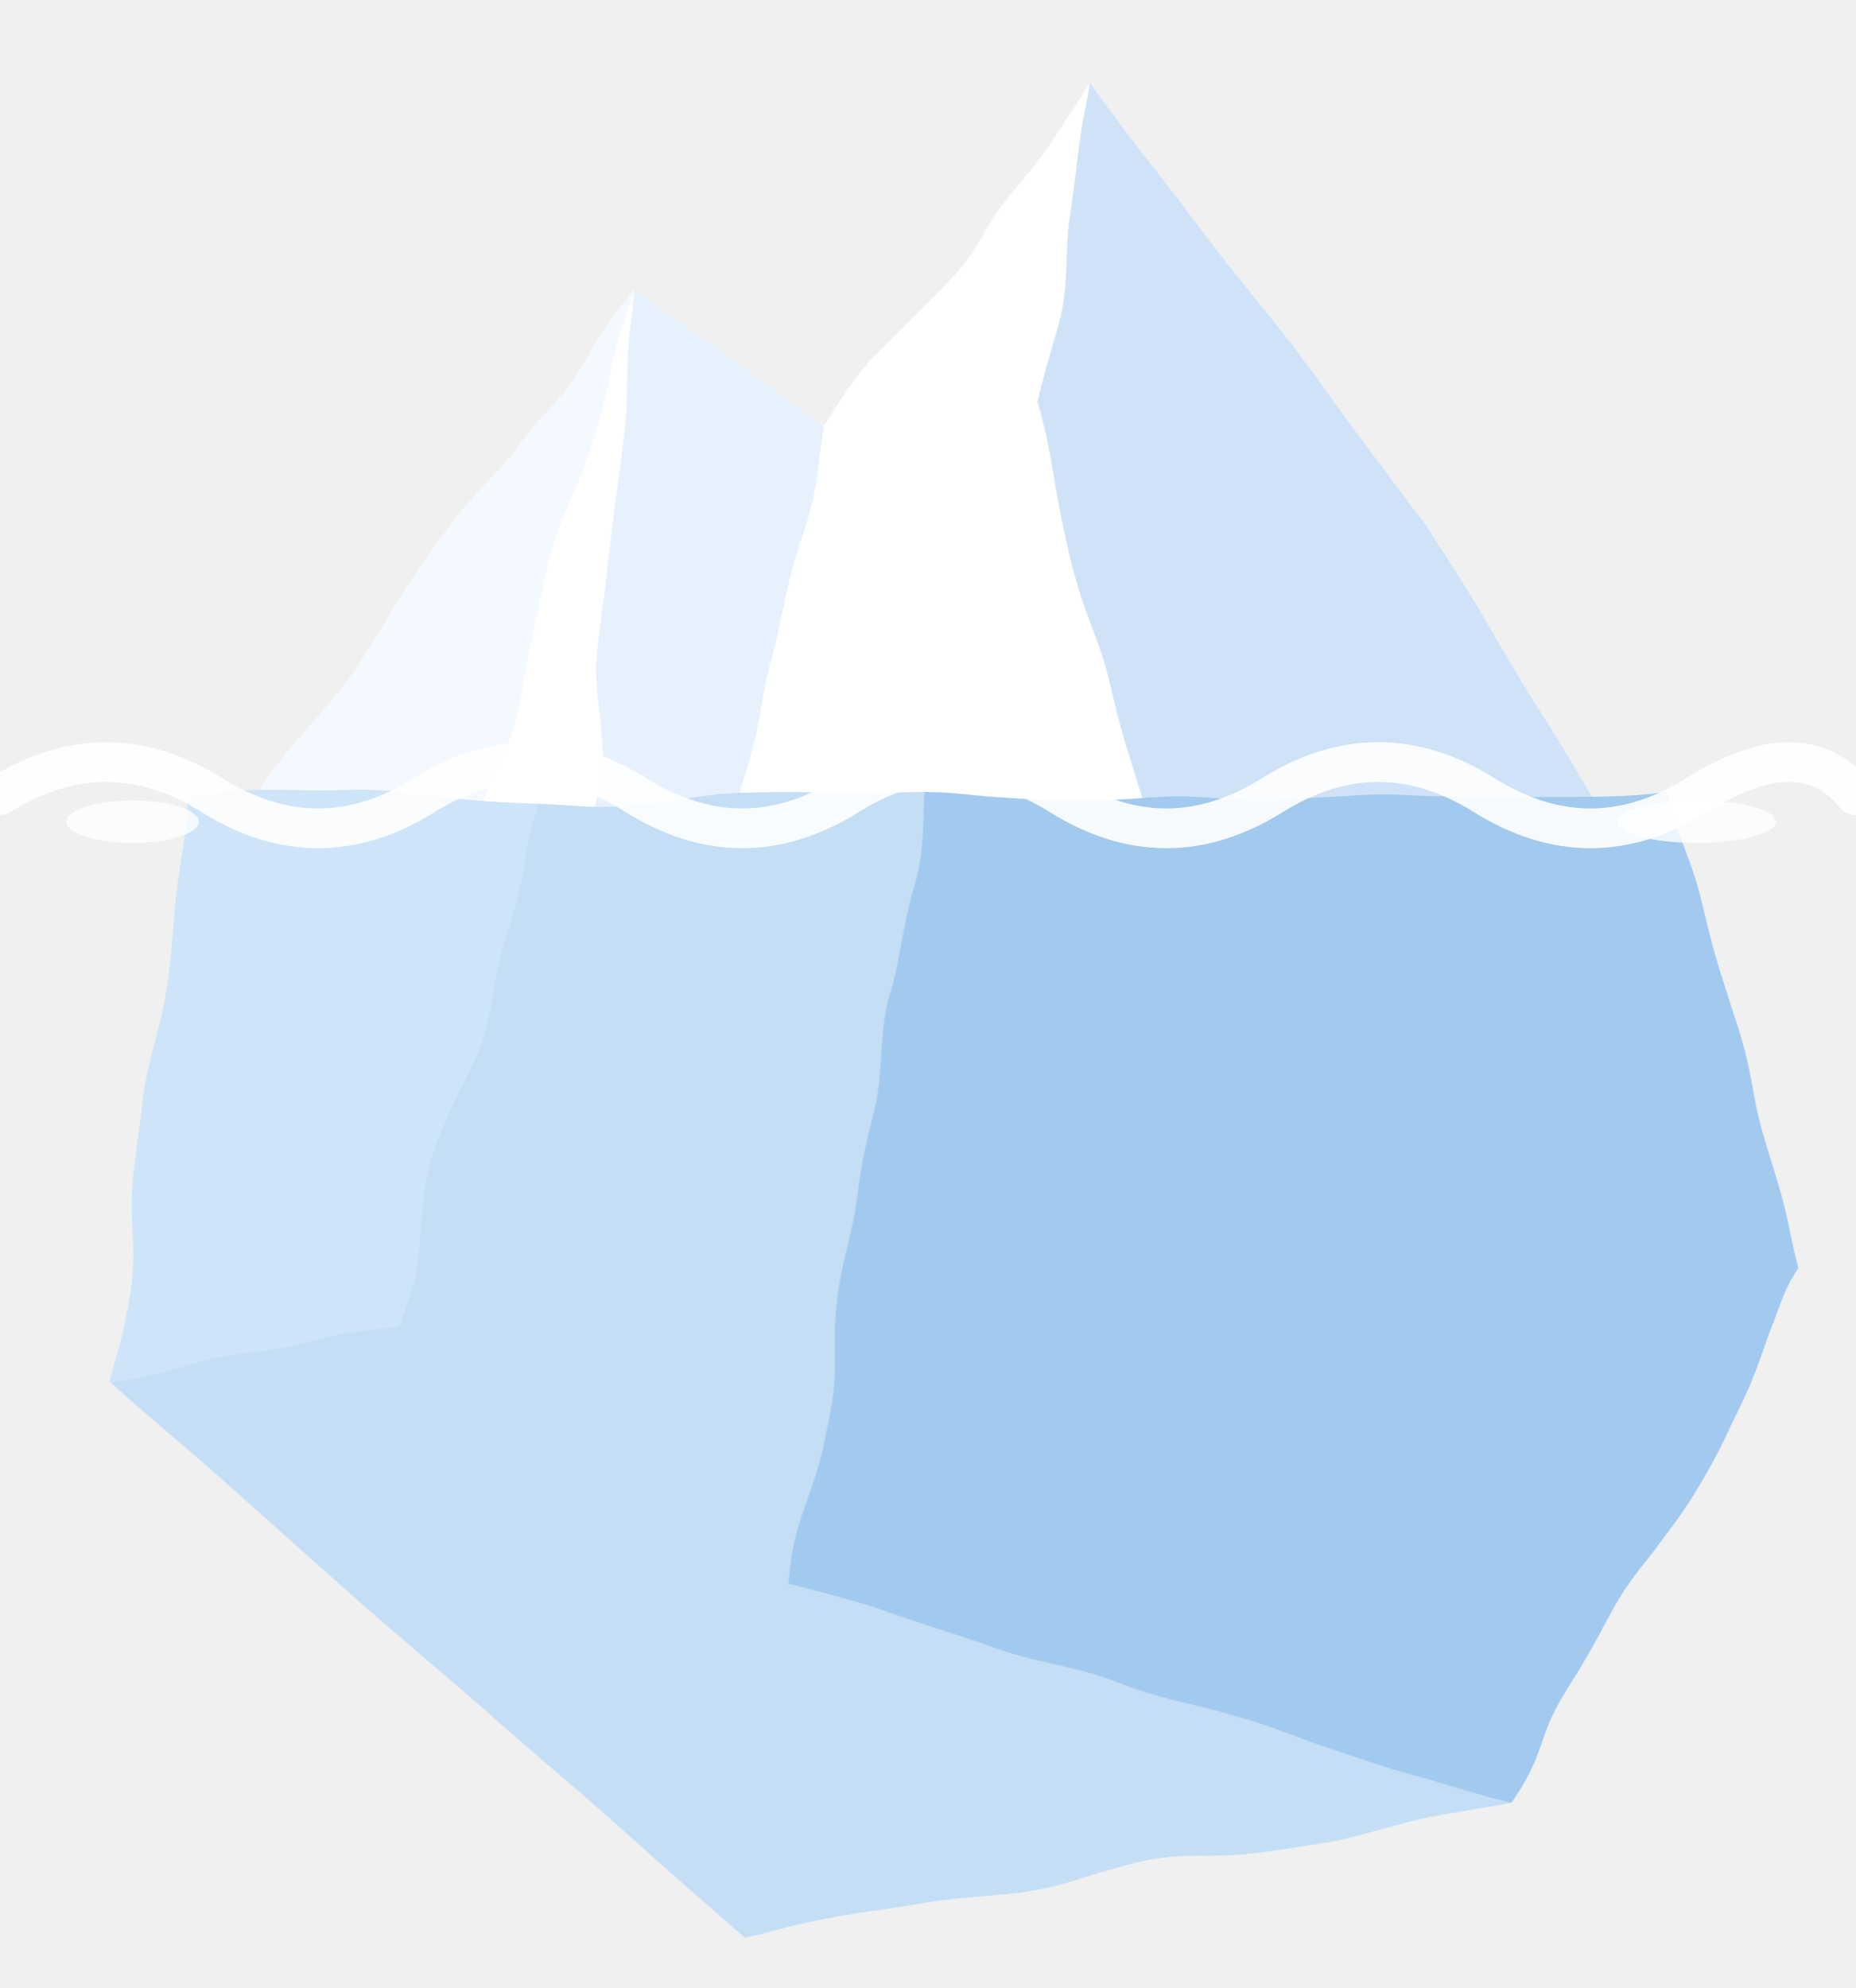
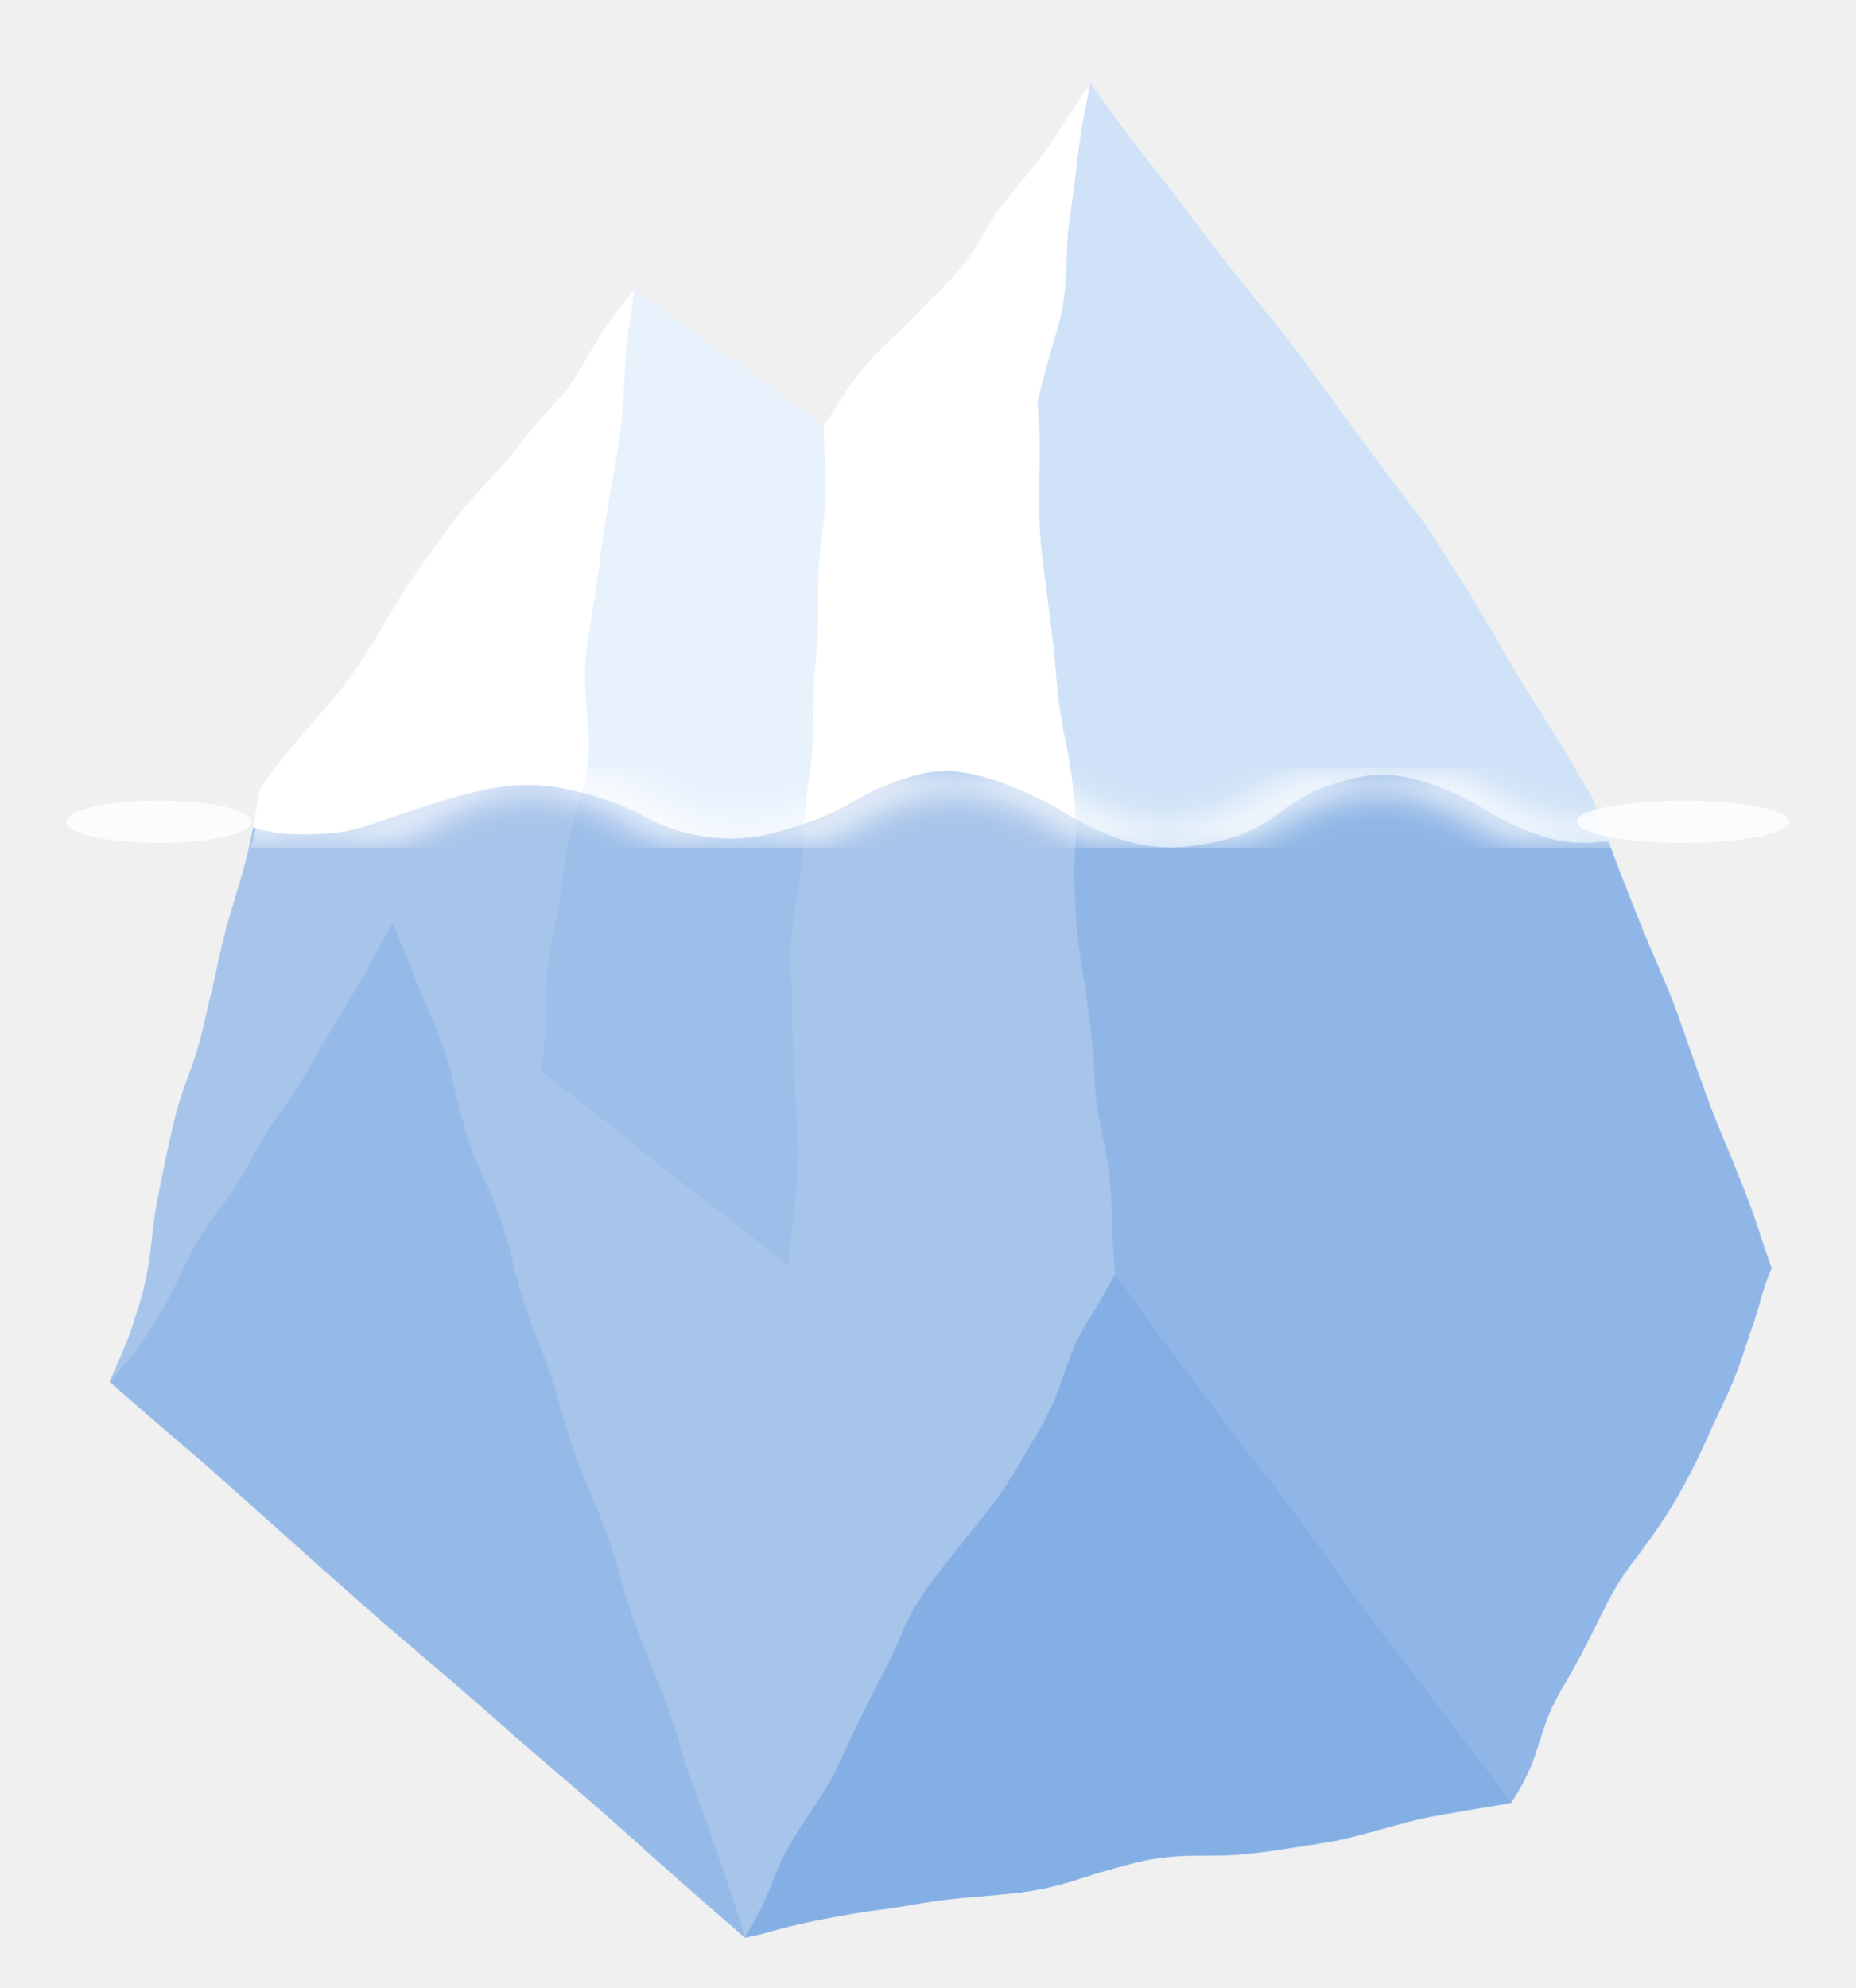
<svg xmlns="http://www.w3.org/2000/svg" viewBox="0 0 140 150">
  <defs>
    <filter id="brush" x="-5%" y="-5%" width="110%" height="110%">
      <feTurbulence type="fractalNoise" baseFrequency="0.06" numOctaves="2" seed="9" />
      <feDisplacementMap in="SourceGraphic" scale="3" />
    </filter>
+     <filter id="blur">
+       <feGaussianBlur stdDeviation="1.2" />
+     </filter>
+     <clipPath id="ice">
+       <path d="M20 60 L48 22 L62 32 L82 6 L108 40 L120 60 L134 96 L114 136 L56 146 L8 104 Z" />
+     </clipPath>
  </defs>
  <g filter="url(#brush)">
-     <path d="M14 60 L126 60 L136 96 L114 136 L56 146 L8 104 Z" fill="#b6d8f7" opacity="0.75" />
-     <path d="M70 60 L126 60 L136 96 L114 136 L60 120 Z" fill="#8cbbe9" opacity="0.6" />
-     <path d="M14 60 L40 60 L30 100 L8 104 Z" fill="#d5e9fb" opacity="0.6" />
-     <path d="M20 60 L48 22 L62 32 L82 6 L108 40 L120 60 Z" fill="#ffffff" />
-     <path d="M82 6 L108 40 L120 60 L86 60 L78 30 Z" fill="#cfe2f7" />
-     <path d="M48 22 L62 32 L56 60 L44 60 Z" fill="#e6f1fd" />
-     <path d="M20 60 L48 22 L36 60 Z" fill="#f4f9ff" />
+     <g clip-path="url(#ice)">
+       <rect width="140" height="150" fill="#ffffff" />
+       <path d="M82 6 L108 40 L120 60 L134 96 L114 136 L84 96 L78 30 Z" fill="#cfe2f7" />
+       <path d="M48 22 L62 32 L60 96 L40 80 Z" fill="#e8f2fd" />
+       <path d="M8 104 L30 70 L56 146 Z" fill="#dbeafa" />
+       <path d="M84 96 L114 136 L56 146 Z" fill="#b9d4f2" />
+       <path d="M0 61 Q8 56 16 61 T32 61 T48 61 T64 61 T80 61 T96 61 T112 61 T128 61 T144 61 L144 150 L0 150 Z" fill="#4f8ad6" opacity="0.5" />
+     </g>
  </g>
-   <path d="M0 60 Q8 55 16 60 T32 60 T48 60 T64 60 T80 60 T96 60 T112 60 T128 60 T140 60" fill="none" stroke="#ffffff" stroke-width="3" stroke-linecap="round" opacity="0.9" />
+   <g clip-path="url(#ice)">
+     <path d="M0 61 Q8 56 16 61 T32 61 T48 61 T64 61 T80 61 T96 61 T112 61 T128 61 T144 61" fill="none" stroke="#ffffff" stroke-width="2.5" opacity="0.85" filter="url(#blur)" />
+   </g>
  <g fill="#ffffff" opacity="0.8">
-     <ellipse cx="10" cy="62" rx="5" ry="1.6" />
-     <ellipse cx="128" cy="62" rx="6" ry="1.6" />
+     <ellipse cx="12" cy="62" rx="7" ry="1.6" />
+     <ellipse cx="127" cy="62" rx="8" ry="1.6" />
  </g>
</svg>
